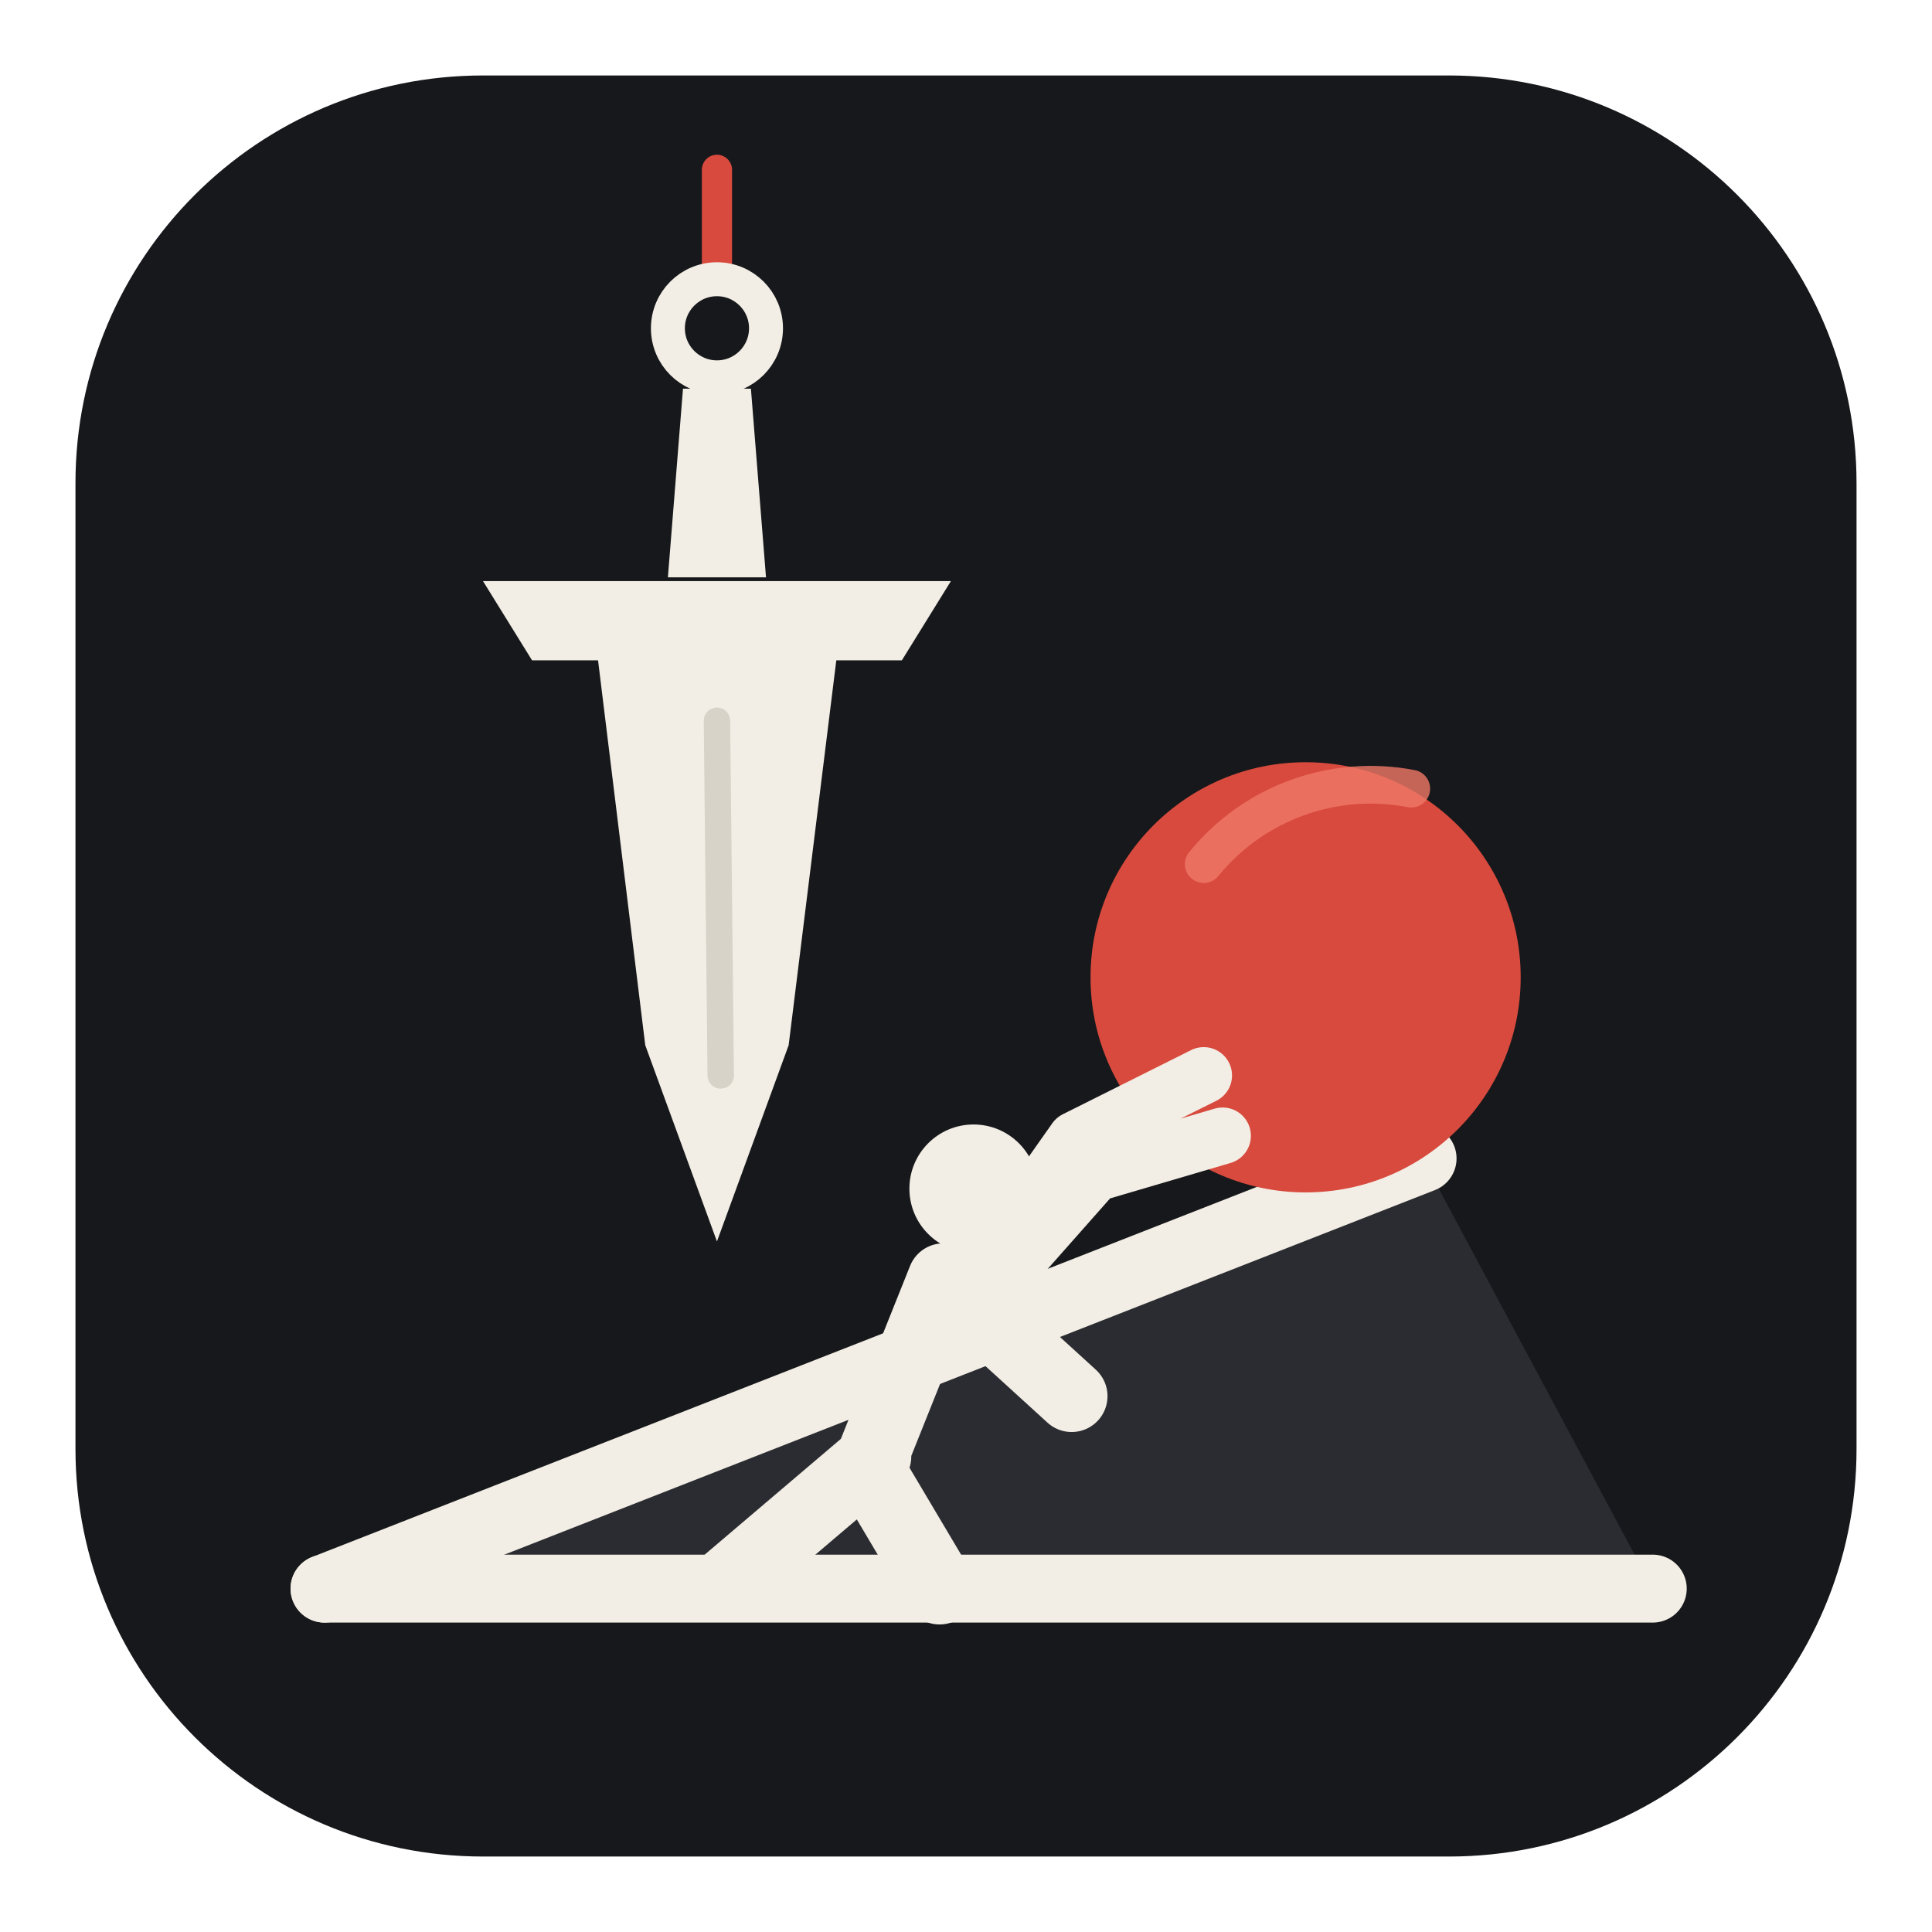
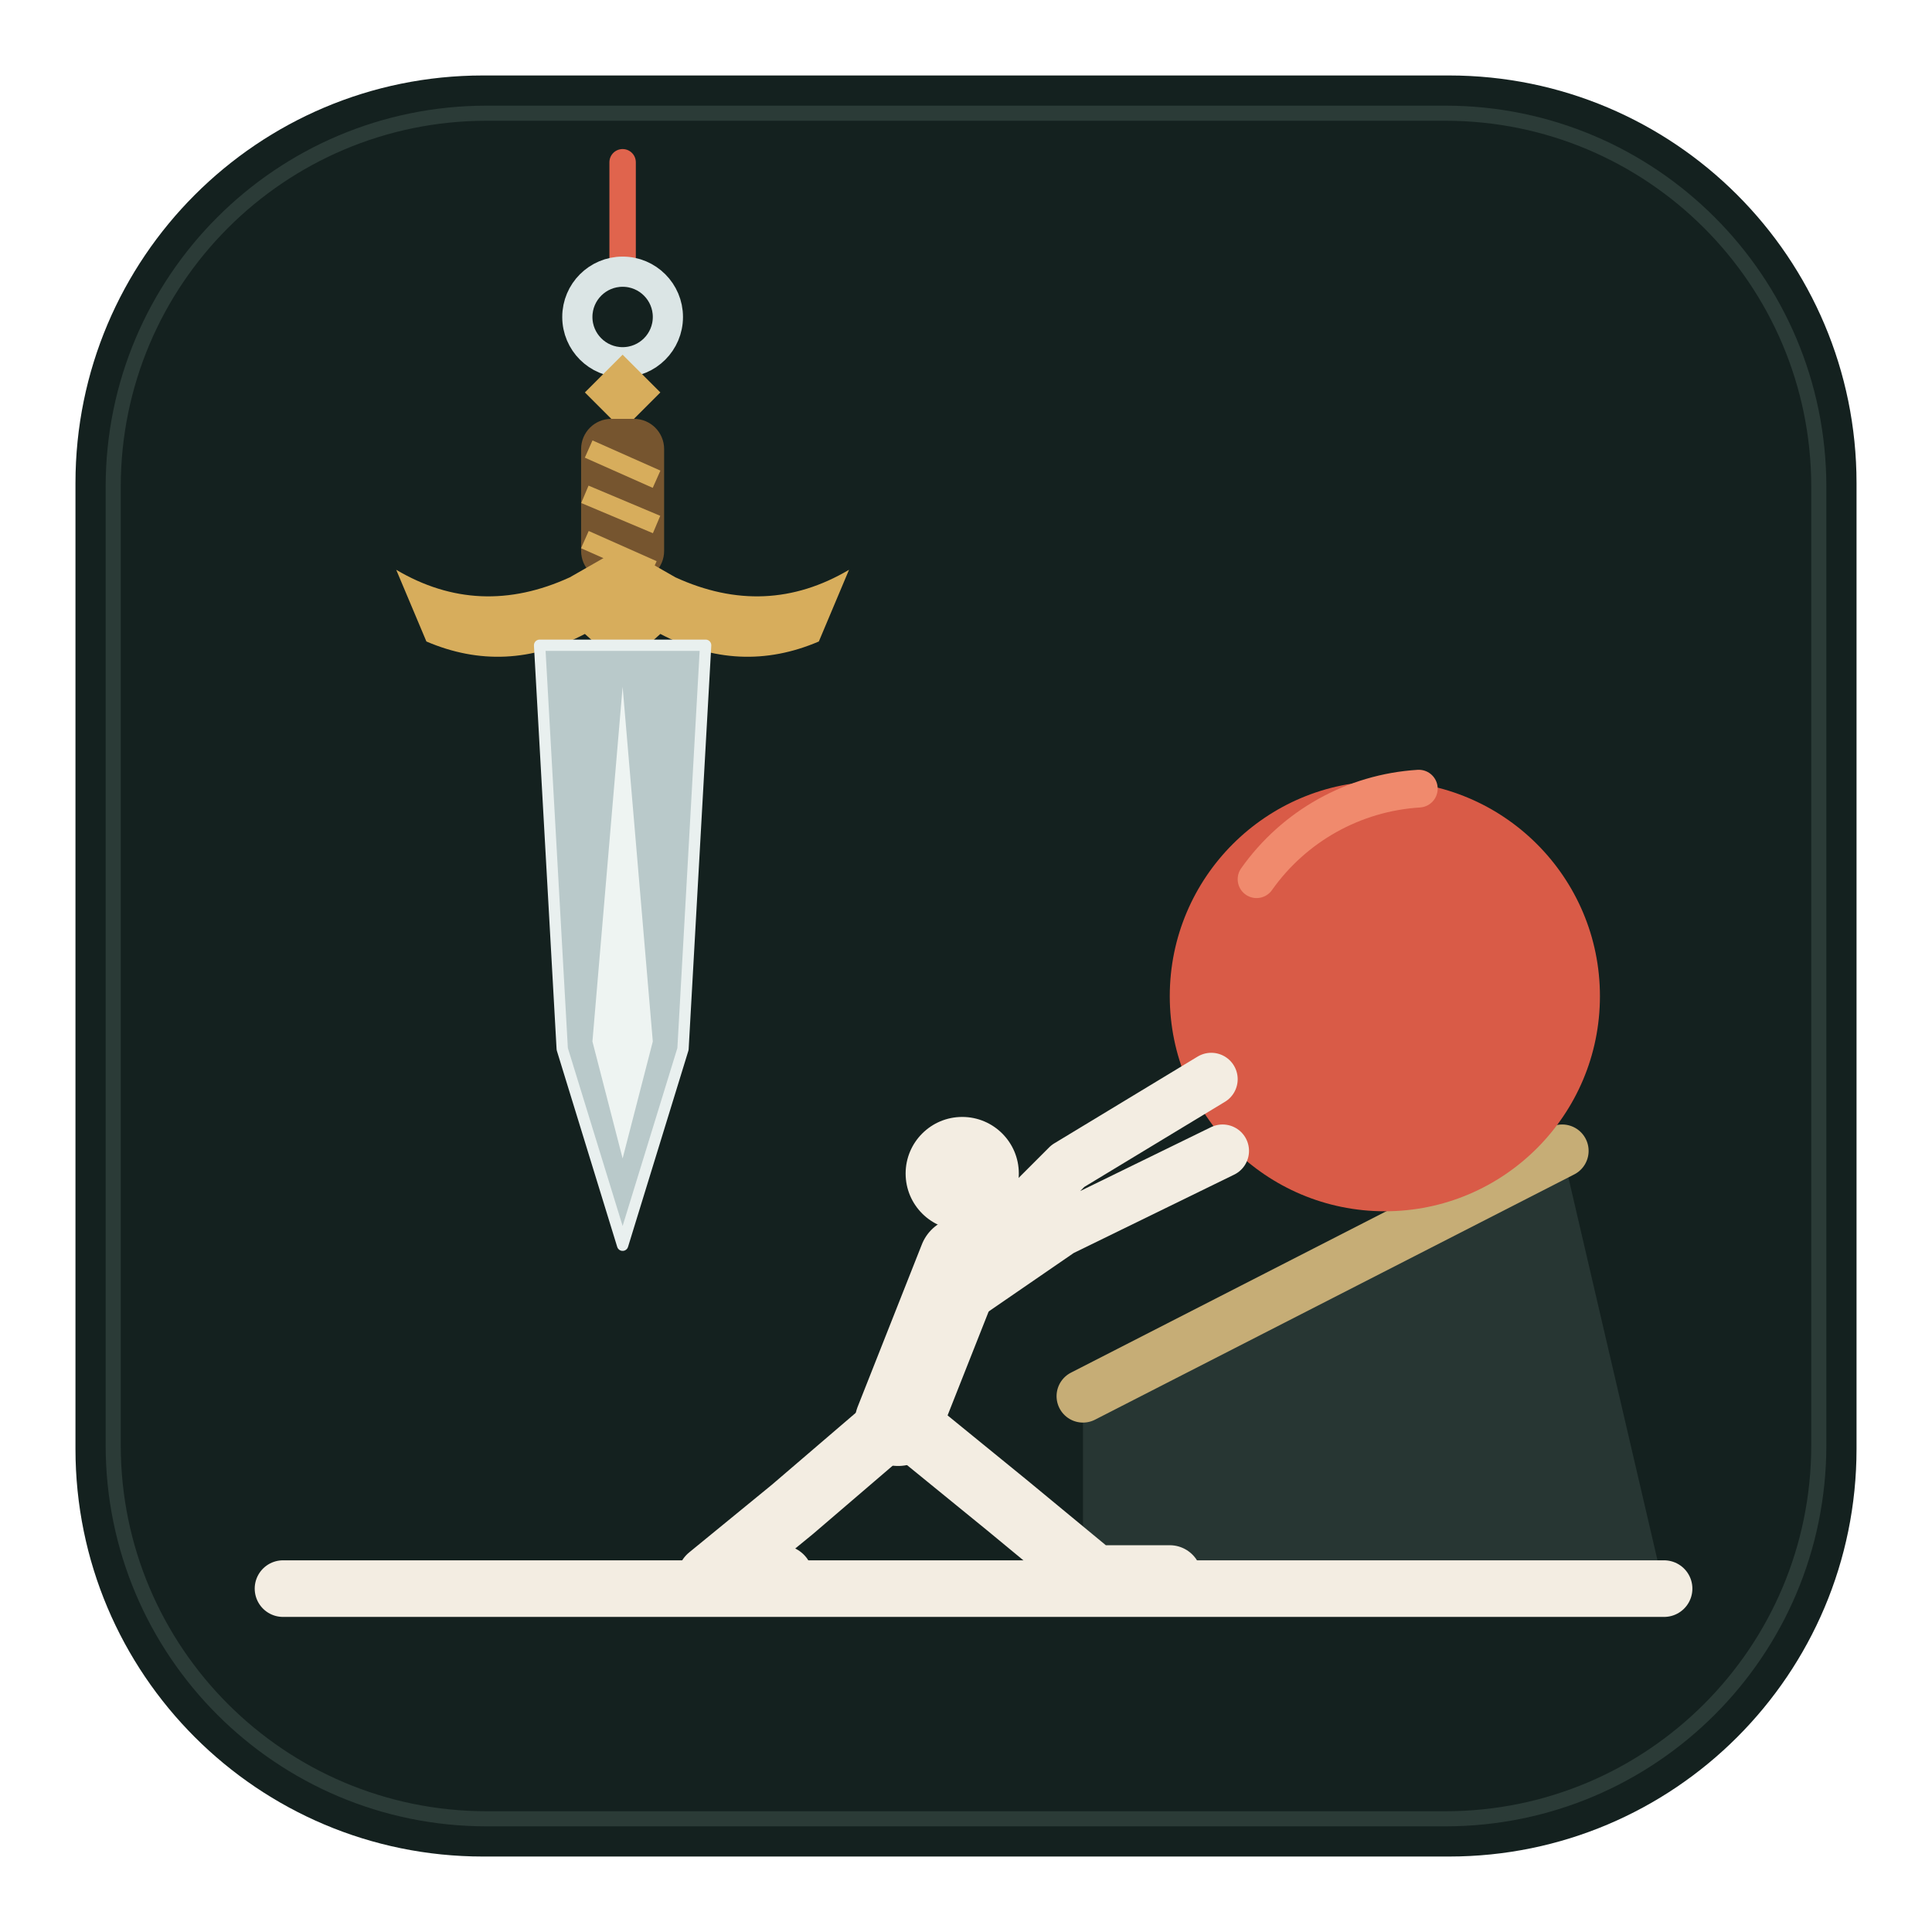
<svg xmlns="http://www.w3.org/2000/svg" viewBox="0 0 512 512" role="img" aria-labelledby="title desc">
-   <rect x="20" y="20" width="472" height="472" rx="108" fill="#17181b" />
-   <path d="M86 421 377 307 438 421Z" fill="#2b2c31" />
-   <path d="M86 421 377 307" fill="none" stroke="#f2eee5" stroke-width="18" stroke-linecap="round" />
-   <path d="M190 45v29" fill="none" stroke="#d84a3d" stroke-width="8" stroke-linecap="round" />
-   <circle cx="190" cy="87" r="13" fill="none" stroke="#f2eee5" stroke-width="9" />
-   <path d="M181 103h18l4 50h-26Z" fill="#f2eee5" />
-   <path d="M128 154h124l-13 21h-98Z" fill="#f2eee5" />
-   <path d="m158 171 64 1-13 105-19 52-19-52Z" fill="#f2eee5" />
-   <path d="m190 191 1 94" fill="none" stroke="#d8d3c9" stroke-width="7" stroke-linecap="round" />
-   <circle cx="346" cy="259" r="57" fill="#d84a3d" />
-   <path d="M319 229a57 57 0 0 1 55-20" fill="none" stroke="#f07868" stroke-width="10" stroke-linecap="round" opacity=".8" />
-   <circle cx="258" cy="315" r="17" fill="#f2eee5" />
-   <path d="m250 339-20 50m20-50 34 31m-52 16-40 34m38-31 19 32" fill="none" stroke="#f2eee5" stroke-width="19" stroke-linecap="round" stroke-linejoin="round" />
-   <path d="m254 346 31-44 34-17m-52 52 23-26 34-10" fill="none" stroke="#f2eee5" stroke-width="15" stroke-linecap="round" stroke-linejoin="round" />
-   <path d="M86 421h352" fill="none" stroke="#f2eee5" stroke-width="18" stroke-linecap="round" />
+   <rect x="20" y="20" width="472" height="472" rx="108" fill="#14211f" />
+   <rect x="30" y="30" width="452" height="452" rx="99" fill="none" stroke="#2b3b37" stroke-width="4" />
+   <path d="M165 43v27" fill="none" stroke="#e0644d" stroke-width="7" stroke-linecap="round" />
+   <circle cx="165" cy="84" r="12" fill="none" stroke="#dbe5e5" stroke-width="8" />
+   <path d="m165 94 10 10-10 10-10-10Z" fill="#d7ad5c" />
+   <rect x="154" y="111" width="22" height="43" rx="8" fill="#76552f" />
+   <path d="m156 119 18 8m-19 4 19 8m-19 4 18 8" fill="none" stroke="#d7ad5c" stroke-width="5" />
+   <path d="M105 151q22 13 46 2l14-8 14 8q24 11 46-2l-8 19q-21 9-42-2l-10 9-10-9q-21 11-42 2Z" fill="#d7ad5c" />
+   <path d="M143 171h44l-6 107-16 52-16-52Z" fill="#b9c9ca" stroke="#e9f0ef" stroke-width="3" stroke-linejoin="round" />
+   <path d="m165 182 8 94-8 31-8-31Z" fill="#eef4f2" />
+   <path d="m287 370 127-65 27 116H287Z" fill="#273633" />
+   <path d="m287 370 127-65" fill="none" stroke="#c6ad76" stroke-width="14" stroke-linecap="round" />
+   <circle cx="367" cy="264" r="57" fill="#d95b47" />
+   <path d="M333 233a57 57 0 0 1 43-24" fill="none" stroke="#f08a6d" stroke-width="10" stroke-linecap="round" />
+   <circle cx="255" cy="311" r="15" fill="#f3ede2" />
+   <path d="m255 334-17 43" fill="none" stroke="#f3ede2" stroke-width="23" stroke-linecap="round" />
+   <path d="m252 340 31-31 38-23m-72 62 32-22 43-21" fill="none" stroke="#f3ede2" stroke-width="14" stroke-linecap="round" stroke-linejoin="round" />
+   <path d="m238 376-28 24-22 18h19m33-41 27 22 23 19h20" fill="none" stroke="#f3ede2" stroke-width="17" stroke-linecap="round" stroke-linejoin="round" />
+   <path d="M75 421h366" fill="none" stroke="#f3ede2" stroke-width="15" stroke-linecap="round" />
</svg>
